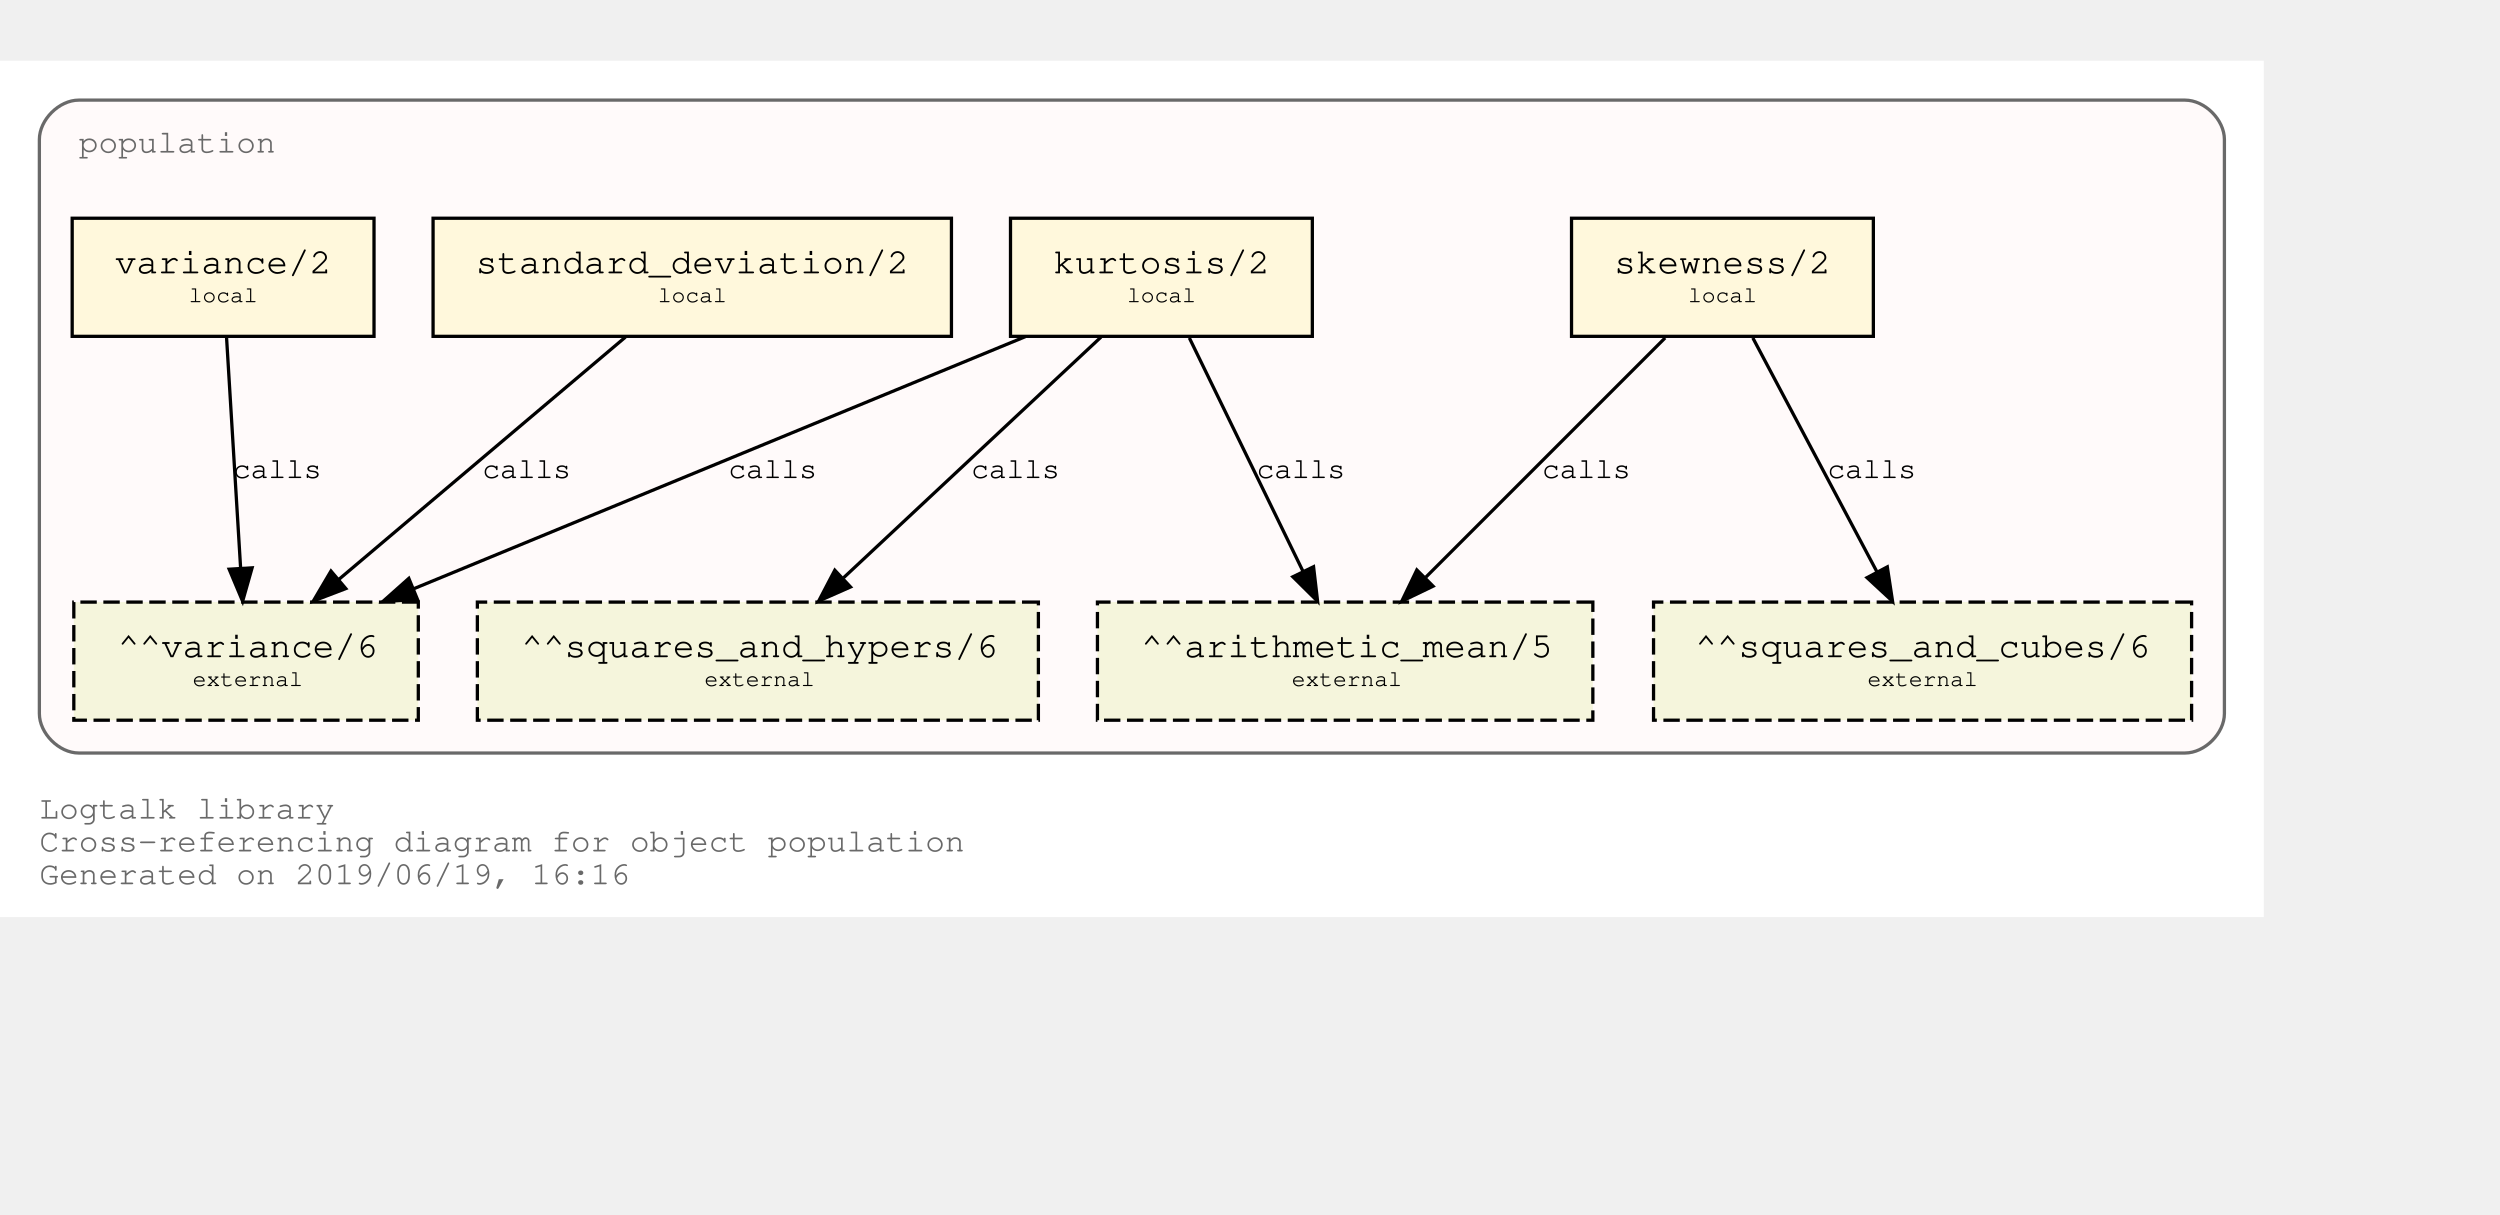
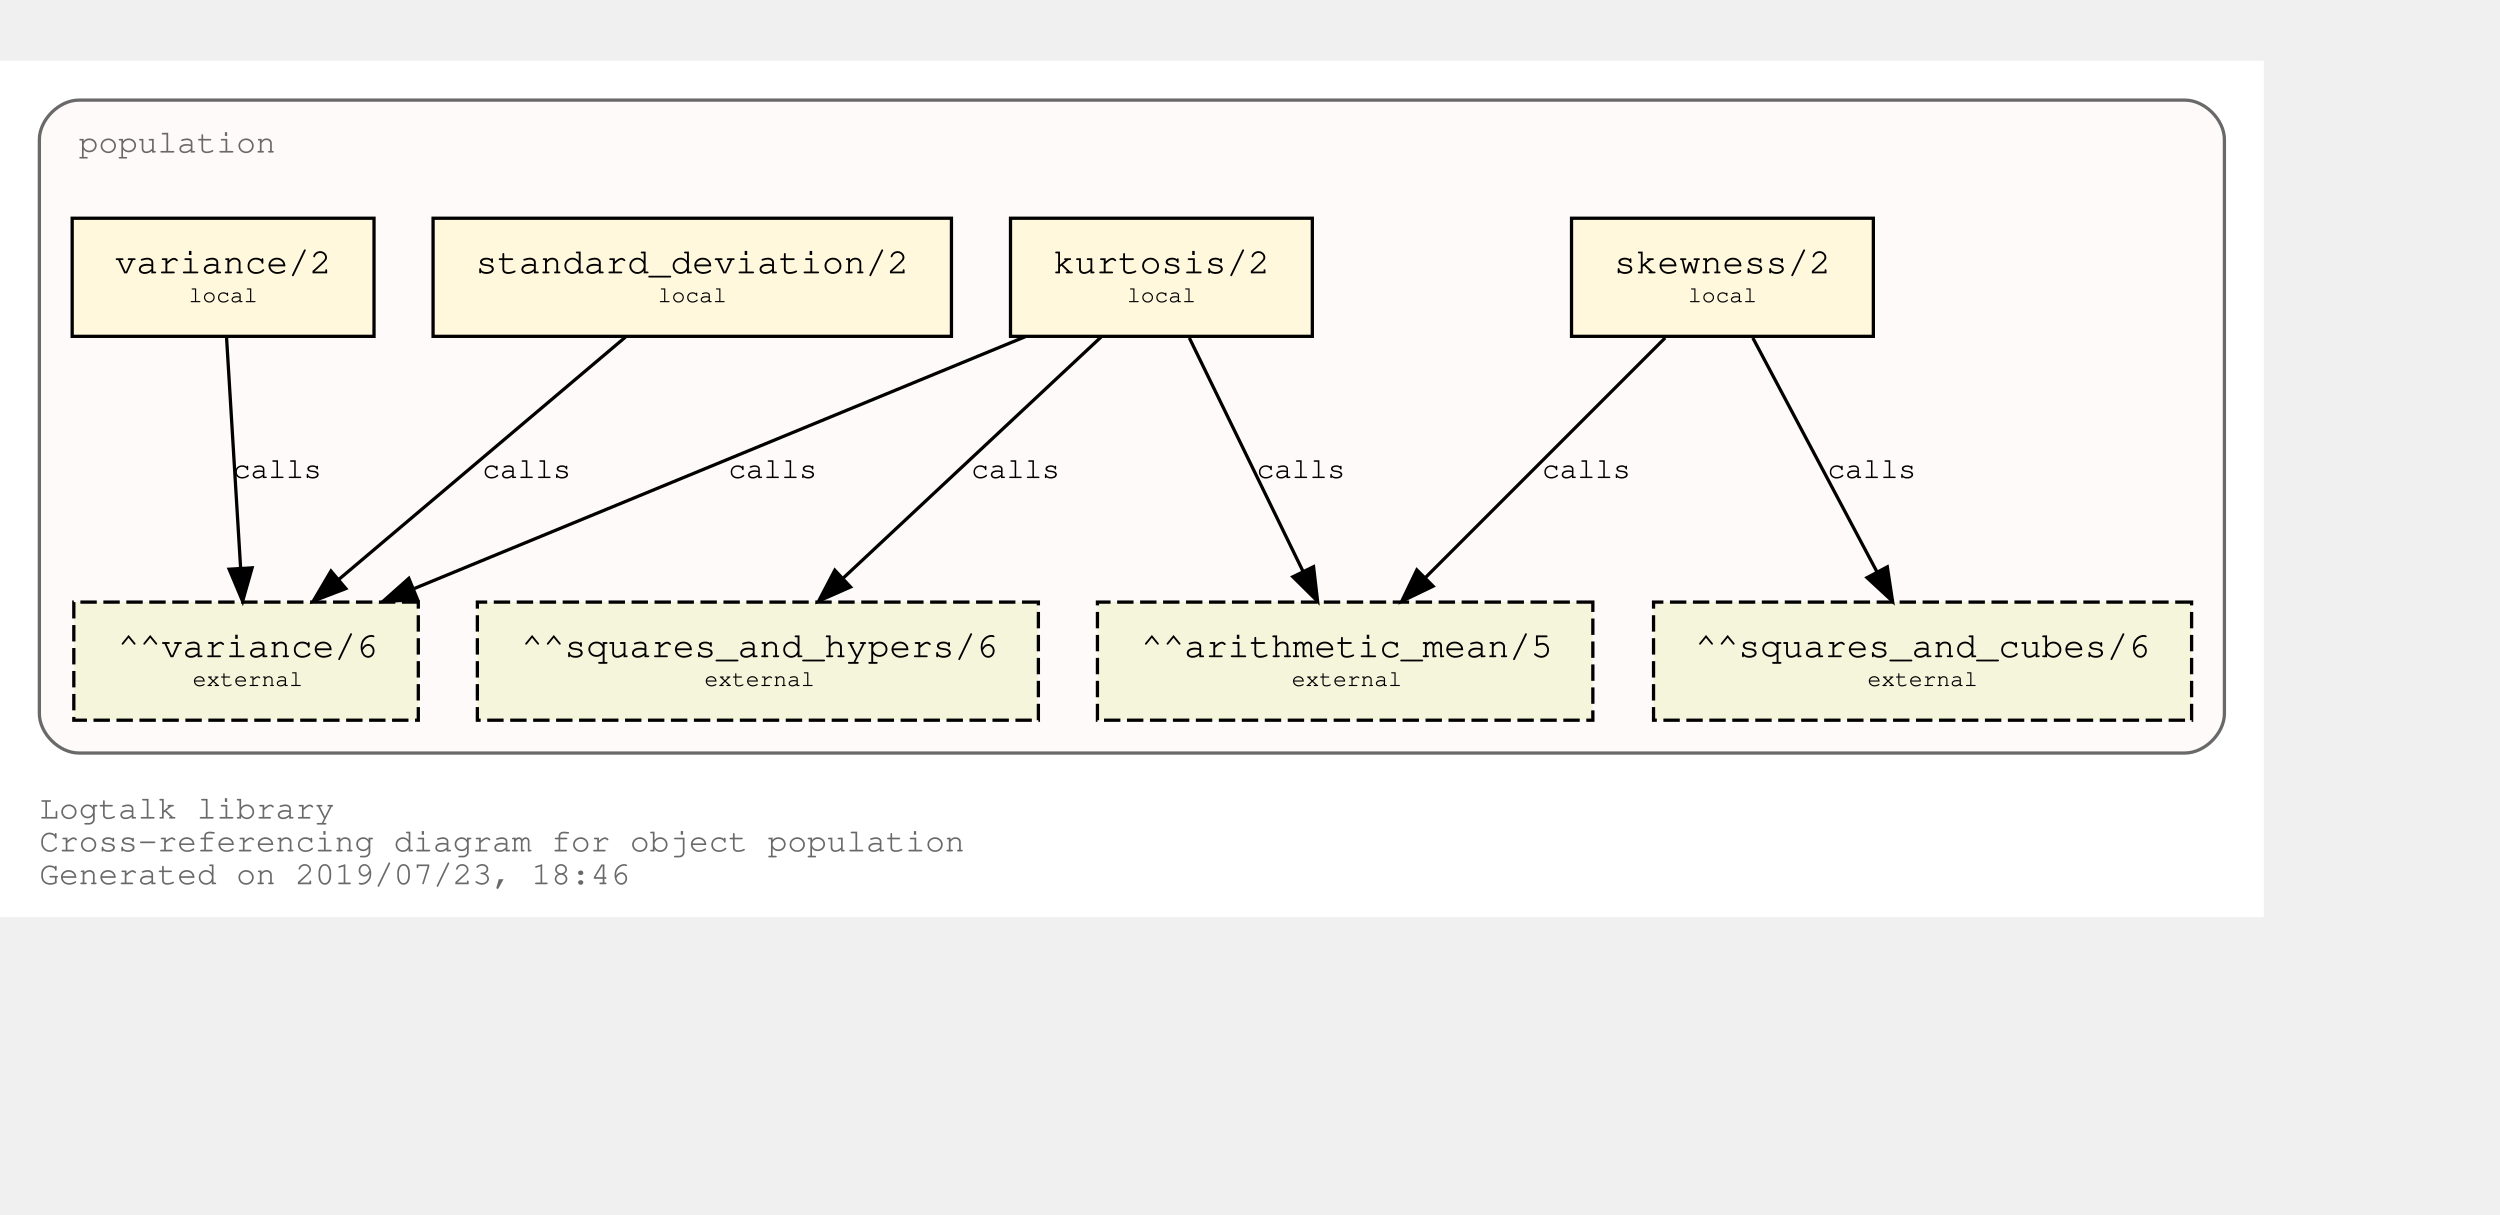
<svg xmlns="http://www.w3.org/2000/svg" xmlns:xlink="http://www.w3.org/1999/xlink" width="834pt" height="405pt" viewBox="72.00 72.00 762.00 333.00">
  <g id="graph0" class="graph" transform="scale(1 1) rotate(0) translate(76 329)">
    <polygon fill="white" stroke="transparent" points="-4,4 -4,-257 686,-257 686,4 -4,4" />
    <text text-anchor="start" x="8" y="-26" font-family="Courier,monospace" font-size="10.00" fill="dimgray">Logtalk library</text>
    <text text-anchor="start" x="8" y="-16" font-family="Courier,monospace" font-size="10.00" fill="dimgray">Cross-referencing diagram for object population</text>
-     <text text-anchor="start" x="8" y="-6" font-family="Courier,monospace" font-size="10.00" fill="dimgray">Generated on 2019/06/19, 16:16</text>
+     <text text-anchor="start" x="8" y="-6" font-family="Courier,monospace" font-size="10.00" fill="dimgray">Generated on 2019/07/23, 18:46</text>
    <g id="clust1" class="cluster">
      <g id="a_clust1">
        <a xlink:title="population">
          <path fill="snow" stroke="dimgray" d="M20,-46C20,-46 662,-46 662,-46 668,-46 674,-52 674,-58 674,-58 674,-233 674,-233 674,-239 668,-245 662,-245 662,-245 20,-245 20,-245 14,-245 8,-239 8,-233 8,-233 8,-58 8,-58 8,-52 14,-46 20,-46" />
          <g id="a_clust1_0">
-             <a xlink:href="https://github.com/LogtalkDotOrg/logtalk3/tree/0ee50a687aac189f6738288f77e1693636a5eb32/library/statistics/population.lgt" xlink:title="https://github.com/LogtalkDotOrg/logtalk3/tree/0ee50a687aac189f6738288f77e1693636a5eb32/library/statistics/population.lgt">
+             <a xlink:href="https://github.com/LogtalkDotOrg/logtalk3/tree/bdc0cd5fa6c714e76a7bea0b6605773658cd1117/library/statistics/population.lgt" xlink:title="https://github.com/LogtalkDotOrg/logtalk3/tree/bdc0cd5fa6c714e76a7bea0b6605773658cd1117/library/statistics/population.lgt">
              <text text-anchor="start" x="20" y="-229" font-family="Courier,monospace" font-size="10.00" fill="dimgray">population</text>
            </a>
          </g>
        </a>
      </g>
    </g>
    <g id="node1" class="node">
      <g id="a_node1">
-         <a xlink:href="https://github.com/LogtalkDotOrg/logtalk3/tree/0ee50a687aac189f6738288f77e1693636a5eb32/library/statistics/population.lgt#L32" xlink:title="https://github.com/LogtalkDotOrg/logtalk3/tree/0ee50a687aac189f6738288f77e1693636a5eb32/library/statistics/population.lgt#L32">
+         <a xlink:href="https://github.com/LogtalkDotOrg/logtalk3/tree/bdc0cd5fa6c714e76a7bea0b6605773658cd1117/library/statistics/population.lgt#L32" xlink:title="https://github.com/LogtalkDotOrg/logtalk3/tree/bdc0cd5fa6c714e76a7bea0b6605773658cd1117/library/statistics/population.lgt#L32">
          <polygon fill="cornsilk" stroke="black" points="567,-209 475,-209 475,-173 567,-173 567,-209" />
          <text text-anchor="start" x="482.8" y="-192.8" font-family="Courier,monospace" font-size="9.00"> </text>
          <text text-anchor="start" x="487.99" y="-192.2" font-family="Courier,monospace" font-size="11.00">skewness/2</text>
          <text text-anchor="start" x="553.8" y="-192.8" font-family="Courier,monospace" font-size="9.00"> </text>
          <text text-anchor="start" x="482.8" y="-182.8" font-family="Courier,monospace" font-size="9.00"> </text>
          <text text-anchor="start" x="510.5" y="-183.4" font-family="Courier,monospace" font-size="7.00">local</text>
          <text text-anchor="start" x="553.8" y="-182.8" font-family="Courier,monospace" font-size="9.00"> </text>
        </a>
      </g>
    </g>
    <g id="node5" class="node">
      <polygon fill="beige" stroke="black" stroke-dasharray="5,2" points="481.5,-92 330.5,-92 330.5,-56 481.5,-56 481.5,-92" />
      <text text-anchor="start" x="338.8" y="-75.8" font-family="Courier,monospace" font-size="9.00"> </text>
      <text text-anchor="start" x="343.79" y="-75.2" font-family="Courier,monospace" font-size="11.00">^^arithmetic_mean/5</text>
      <text text-anchor="start" x="468.8" y="-75.8" font-family="Courier,monospace" font-size="9.00"> </text>
      <text text-anchor="start" x="338.8" y="-65.8" font-family="Courier,monospace" font-size="9.00"> </text>
      <text text-anchor="start" x="389.7" y="-66.4" font-family="Courier,monospace" font-size="7.00">external</text>
      <text text-anchor="start" x="468.8" y="-65.8" font-family="Courier,monospace" font-size="9.00"> </text>
    </g>
    <g id="edge1" class="edge">
      <g id="a_edge1">
-         <a xlink:href="https://github.com/LogtalkDotOrg/logtalk3/tree/0ee50a687aac189f6738288f77e1693636a5eb32/library/statistics/population.lgt#L32" xlink:title="calls">
+         <a xlink:href="https://github.com/LogtalkDotOrg/logtalk3/tree/bdc0cd5fa6c714e76a7bea0b6605773658cd1117/library/statistics/population.lgt#L32" xlink:title="calls">
          <path fill="none" stroke="black" d="M503.53,-172.53C484.09,-153.09 452.51,-121.51 430.57,-99.57" />
          <polygon fill="black" stroke="black" points="432.8,-96.85 423.25,-92.25 427.85,-101.8 432.8,-96.85" />
        </a>
      </g>
      <g id="a_edge1-label">
-         <a xlink:href="https://github.com/LogtalkDotOrg/logtalk3/tree/0ee50a687aac189f6738288f77e1693636a5eb32/library/statistics/population.lgt#L32" xlink:title="https://github.com/LogtalkDotOrg/logtalk3/tree/0ee50a687aac189f6738288f77e1693636a5eb32/library/statistics/population.lgt#L32">
+         <a xlink:href="https://github.com/LogtalkDotOrg/logtalk3/tree/bdc0cd5fa6c714e76a7bea0b6605773658cd1117/library/statistics/population.lgt#L32" xlink:title="https://github.com/LogtalkDotOrg/logtalk3/tree/bdc0cd5fa6c714e76a7bea0b6605773658cd1117/library/statistics/population.lgt#L32">
          <text text-anchor="start" x="466" y="-129.8" font-family="Courier,monospace" font-size="9.00">calls</text>
        </a>
      </g>
    </g>
    <g id="node6" class="node">
      <polygon fill="beige" stroke="black" stroke-dasharray="5,2" points="664,-92 500,-92 500,-56 664,-56 664,-92" />
      <text text-anchor="start" x="507.8" y="-75.8" font-family="Courier,monospace" font-size="9.00"> </text>
      <text text-anchor="start" x="512.69" y="-75.2" font-family="Courier,monospace" font-size="11.00">^^squares_and_cubes/6</text>
      <text text-anchor="start" x="650.8" y="-75.8" font-family="Courier,monospace" font-size="9.00"> </text>
      <text text-anchor="start" x="507.8" y="-65.8" font-family="Courier,monospace" font-size="9.00"> </text>
      <text text-anchor="start" x="565.2" y="-66.4" font-family="Courier,monospace" font-size="7.00">external</text>
      <text text-anchor="start" x="650.8" y="-65.8" font-family="Courier,monospace" font-size="9.00"> </text>
    </g>
    <g id="edge2" class="edge">
      <g id="a_edge2">
-         <a xlink:href="https://github.com/LogtalkDotOrg/logtalk3/tree/0ee50a687aac189f6738288f77e1693636a5eb32/library/statistics/population.lgt#L32" xlink:title="calls">
+         <a xlink:href="https://github.com/LogtalkDotOrg/logtalk3/tree/bdc0cd5fa6c714e76a7bea0b6605773658cd1117/library/statistics/population.lgt#L32" xlink:title="calls">
          <path fill="none" stroke="black" d="M530.26,-172.53C540.31,-153.6 556.46,-123.16 568.04,-101.32" />
          <polygon fill="black" stroke="black" points="571.25,-102.73 572.85,-92.25 565.07,-99.45 571.25,-102.73" />
        </a>
      </g>
      <g id="a_edge2-label">
-         <a xlink:href="https://github.com/LogtalkDotOrg/logtalk3/tree/0ee50a687aac189f6738288f77e1693636a5eb32/library/statistics/population.lgt#L32" xlink:title="https://github.com/LogtalkDotOrg/logtalk3/tree/0ee50a687aac189f6738288f77e1693636a5eb32/library/statistics/population.lgt#L32">
+         <a xlink:href="https://github.com/LogtalkDotOrg/logtalk3/tree/bdc0cd5fa6c714e76a7bea0b6605773658cd1117/library/statistics/population.lgt#L32" xlink:title="https://github.com/LogtalkDotOrg/logtalk3/tree/bdc0cd5fa6c714e76a7bea0b6605773658cd1117/library/statistics/population.lgt#L32">
          <text text-anchor="start" x="553" y="-129.8" font-family="Courier,monospace" font-size="9.00">calls</text>
        </a>
      </g>
    </g>
    <g id="node2" class="node">
      <g id="a_node2">
-         <a xlink:href="https://github.com/LogtalkDotOrg/logtalk3/tree/0ee50a687aac189f6738288f77e1693636a5eb32/library/statistics/population.lgt#L40" xlink:title="https://github.com/LogtalkDotOrg/logtalk3/tree/0ee50a687aac189f6738288f77e1693636a5eb32/library/statistics/population.lgt#L40">
+         <a xlink:href="https://github.com/LogtalkDotOrg/logtalk3/tree/bdc0cd5fa6c714e76a7bea0b6605773658cd1117/library/statistics/population.lgt#L40" xlink:title="https://github.com/LogtalkDotOrg/logtalk3/tree/bdc0cd5fa6c714e76a7bea0b6605773658cd1117/library/statistics/population.lgt#L40">
          <polygon fill="cornsilk" stroke="black" points="396,-209 304,-209 304,-173 396,-173 396,-209" />
          <text text-anchor="start" x="311.8" y="-192.8" font-family="Courier,monospace" font-size="9.00"> </text>
          <text text-anchor="start" x="316.99" y="-192.2" font-family="Courier,monospace" font-size="11.00">kurtosis/2</text>
          <text text-anchor="start" x="382.8" y="-192.8" font-family="Courier,monospace" font-size="9.00"> </text>
          <text text-anchor="start" x="311.8" y="-182.8" font-family="Courier,monospace" font-size="9.00"> </text>
          <text text-anchor="start" x="339.5" y="-183.4" font-family="Courier,monospace" font-size="7.00">local</text>
          <text text-anchor="start" x="382.8" y="-182.8" font-family="Courier,monospace" font-size="9.00"> </text>
        </a>
      </g>
    </g>
    <g id="edge3" class="edge">
      <g id="a_edge3">
-         <a xlink:href="https://github.com/LogtalkDotOrg/logtalk3/tree/0ee50a687aac189f6738288f77e1693636a5eb32/library/statistics/population.lgt#L40" xlink:title="calls">
+         <a xlink:href="https://github.com/LogtalkDotOrg/logtalk3/tree/bdc0cd5fa6c714e76a7bea0b6605773658cd1117/library/statistics/population.lgt#L40" xlink:title="calls">
          <path fill="none" stroke="black" d="M358.51,-172.53C367.73,-153.6 382.55,-123.16 393.18,-101.32" />
          <polygon fill="black" stroke="black" points="396.37,-102.78 397.6,-92.25 390.07,-99.71 396.37,-102.78" />
        </a>
      </g>
      <g id="a_edge3-label">
-         <a xlink:href="https://github.com/LogtalkDotOrg/logtalk3/tree/0ee50a687aac189f6738288f77e1693636a5eb32/library/statistics/population.lgt#L40" xlink:title="https://github.com/LogtalkDotOrg/logtalk3/tree/0ee50a687aac189f6738288f77e1693636a5eb32/library/statistics/population.lgt#L40">
+         <a xlink:href="https://github.com/LogtalkDotOrg/logtalk3/tree/bdc0cd5fa6c714e76a7bea0b6605773658cd1117/library/statistics/population.lgt#L40" xlink:title="https://github.com/LogtalkDotOrg/logtalk3/tree/bdc0cd5fa6c714e76a7bea0b6605773658cd1117/library/statistics/population.lgt#L40">
          <text text-anchor="start" x="379" y="-129.8" font-family="Courier,monospace" font-size="9.00">calls</text>
        </a>
      </g>
    </g>
    <g id="node7" class="node">
      <polygon fill="beige" stroke="black" stroke-dasharray="5,2" points="312.5,-92 141.5,-92 141.5,-56 312.5,-56 312.5,-92" />
      <text text-anchor="start" x="149.8" y="-75.8" font-family="Courier,monospace" font-size="9.00"> </text>
      <text text-anchor="start" x="154.89" y="-75.2" font-family="Courier,monospace" font-size="11.00">^^squares_and_hypers/6</text>
      <text text-anchor="start" x="299.8" y="-75.8" font-family="Courier,monospace" font-size="9.00"> </text>
      <text text-anchor="start" x="149.8" y="-65.8" font-family="Courier,monospace" font-size="9.00"> </text>
      <text text-anchor="start" x="210.7" y="-66.4" font-family="Courier,monospace" font-size="7.00">external</text>
      <text text-anchor="start" x="299.8" y="-65.8" font-family="Courier,monospace" font-size="9.00"> </text>
    </g>
    <g id="edge4" class="edge">
      <g id="a_edge4">
-         <a xlink:href="https://github.com/LogtalkDotOrg/logtalk3/tree/0ee50a687aac189f6738288f77e1693636a5eb32/library/statistics/population.lgt#L40" xlink:title="calls">
+         <a xlink:href="https://github.com/LogtalkDotOrg/logtalk3/tree/bdc0cd5fa6c714e76a7bea0b6605773658cd1117/library/statistics/population.lgt#L40" xlink:title="calls">
          <path fill="none" stroke="black" d="M331.59,-172.78C310.75,-153.31 276.66,-121.43 253.1,-99.4" />
          <polygon fill="black" stroke="black" points="255.24,-96.61 245.54,-92.33 250.45,-101.72 255.24,-96.61" />
        </a>
      </g>
      <g id="a_edge4-label">
-         <a xlink:href="https://github.com/LogtalkDotOrg/logtalk3/tree/0ee50a687aac189f6738288f77e1693636a5eb32/library/statistics/population.lgt#L40" xlink:title="https://github.com/LogtalkDotOrg/logtalk3/tree/0ee50a687aac189f6738288f77e1693636a5eb32/library/statistics/population.lgt#L40">
+         <a xlink:href="https://github.com/LogtalkDotOrg/logtalk3/tree/bdc0cd5fa6c714e76a7bea0b6605773658cd1117/library/statistics/population.lgt#L40" xlink:title="https://github.com/LogtalkDotOrg/logtalk3/tree/bdc0cd5fa6c714e76a7bea0b6605773658cd1117/library/statistics/population.lgt#L40">
          <text text-anchor="start" x="292" y="-129.8" font-family="Courier,monospace" font-size="9.00">calls</text>
        </a>
      </g>
    </g>
    <g id="node8" class="node">
      <polygon fill="beige" stroke="black" stroke-dasharray="5,2" points="123.5,-92 18.5,-92 18.5,-56 123.5,-56 123.5,-92" />
      <text text-anchor="start" x="26.8" y="-75.8" font-family="Courier,monospace" font-size="9.00"> </text>
      <text text-anchor="start" x="31.89" y="-75.2" font-family="Courier,monospace" font-size="11.00">^^variance/6</text>
      <text text-anchor="start" x="110.8" y="-75.8" font-family="Courier,monospace" font-size="9.00"> </text>
      <text text-anchor="start" x="26.8" y="-65.8" font-family="Courier,monospace" font-size="9.00"> </text>
      <text text-anchor="start" x="54.7" y="-66.4" font-family="Courier,monospace" font-size="7.00">external</text>
      <text text-anchor="start" x="110.8" y="-65.8" font-family="Courier,monospace" font-size="9.00"> </text>
    </g>
    <g id="edge5" class="edge">
      <g id="a_edge5">
-         <a xlink:href="https://github.com/LogtalkDotOrg/logtalk3/tree/0ee50a687aac189f6738288f77e1693636a5eb32/library/statistics/population.lgt#L40" xlink:title="calls">
+         <a xlink:href="https://github.com/LogtalkDotOrg/logtalk3/tree/bdc0cd5fa6c714e76a7bea0b6605773658cd1117/library/statistics/population.lgt#L40" xlink:title="calls">
          <path fill="none" stroke="black" d="M308.53,-172.91C258.84,-152.43 175.6,-118.11 122.01,-96.03" />
          <polygon fill="black" stroke="black" points="123.27,-92.76 112.7,-92.19 120.61,-99.23 123.27,-92.76" />
        </a>
      </g>
      <g id="a_edge5-label">
-         <a xlink:href="https://github.com/LogtalkDotOrg/logtalk3/tree/0ee50a687aac189f6738288f77e1693636a5eb32/library/statistics/population.lgt#L40" xlink:title="https://github.com/LogtalkDotOrg/logtalk3/tree/0ee50a687aac189f6738288f77e1693636a5eb32/library/statistics/population.lgt#L40">
+         <a xlink:href="https://github.com/LogtalkDotOrg/logtalk3/tree/bdc0cd5fa6c714e76a7bea0b6605773658cd1117/library/statistics/population.lgt#L40" xlink:title="https://github.com/LogtalkDotOrg/logtalk3/tree/bdc0cd5fa6c714e76a7bea0b6605773658cd1117/library/statistics/population.lgt#L40">
          <text text-anchor="start" x="218" y="-129.8" font-family="Courier,monospace" font-size="9.00">calls</text>
        </a>
      </g>
    </g>
    <g id="node3" class="node">
      <g id="a_node3">
-         <a xlink:href="https://github.com/LogtalkDotOrg/logtalk3/tree/0ee50a687aac189f6738288f77e1693636a5eb32/library/statistics/population.lgt#L49" xlink:title="https://github.com/LogtalkDotOrg/logtalk3/tree/0ee50a687aac189f6738288f77e1693636a5eb32/library/statistics/population.lgt#L49">
+         <a xlink:href="https://github.com/LogtalkDotOrg/logtalk3/tree/bdc0cd5fa6c714e76a7bea0b6605773658cd1117/library/statistics/population.lgt#L49" xlink:title="https://github.com/LogtalkDotOrg/logtalk3/tree/bdc0cd5fa6c714e76a7bea0b6605773658cd1117/library/statistics/population.lgt#L49">
          <polygon fill="cornsilk" stroke="black" points="286,-209 128,-209 128,-173 286,-173 286,-209" />
          <text text-anchor="start" x="135.8" y="-192.8" font-family="Courier,monospace" font-size="9.00"> </text>
          <text text-anchor="start" x="140.99" y="-192.2" font-family="Courier,monospace" font-size="11.00">standard_deviation/2</text>
          <text text-anchor="start" x="272.8" y="-192.8" font-family="Courier,monospace" font-size="9.00"> </text>
          <text text-anchor="start" x="135.8" y="-182.8" font-family="Courier,monospace" font-size="9.00"> </text>
          <text text-anchor="start" x="196.5" y="-183.4" font-family="Courier,monospace" font-size="7.00">local</text>
          <text text-anchor="start" x="272.8" y="-182.8" font-family="Courier,monospace" font-size="9.00"> </text>
        </a>
      </g>
    </g>
    <g id="edge6" class="edge">
      <g id="a_edge6">
-         <a xlink:href="https://github.com/LogtalkDotOrg/logtalk3/tree/0ee50a687aac189f6738288f77e1693636a5eb32/library/statistics/population.lgt#L49" xlink:title="calls">
+         <a xlink:href="https://github.com/LogtalkDotOrg/logtalk3/tree/bdc0cd5fa6c714e76a7bea0b6605773658cd1117/library/statistics/population.lgt#L49" xlink:title="calls">
          <path fill="none" stroke="black" d="M186.64,-172.78C163.4,-153.14 125.26,-120.88 99.18,-98.83" />
          <polygon fill="black" stroke="black" points="101.4,-96.12 91.5,-92.33 96.88,-101.46 101.4,-96.12" />
        </a>
      </g>
      <g id="a_edge6-label">
-         <a xlink:href="https://github.com/LogtalkDotOrg/logtalk3/tree/0ee50a687aac189f6738288f77e1693636a5eb32/library/statistics/population.lgt#L49" xlink:title="https://github.com/LogtalkDotOrg/logtalk3/tree/0ee50a687aac189f6738288f77e1693636a5eb32/library/statistics/population.lgt#L49">
+         <a xlink:href="https://github.com/LogtalkDotOrg/logtalk3/tree/bdc0cd5fa6c714e76a7bea0b6605773658cd1117/library/statistics/population.lgt#L49" xlink:title="https://github.com/LogtalkDotOrg/logtalk3/tree/bdc0cd5fa6c714e76a7bea0b6605773658cd1117/library/statistics/population.lgt#L49">
          <text text-anchor="start" x="143" y="-129.8" font-family="Courier,monospace" font-size="9.00">calls</text>
        </a>
      </g>
    </g>
    <g id="node4" class="node">
      <g id="a_node4">
-         <a xlink:href="https://github.com/LogtalkDotOrg/logtalk3/tree/0ee50a687aac189f6738288f77e1693636a5eb32/library/statistics/population.lgt#L53" xlink:title="https://github.com/LogtalkDotOrg/logtalk3/tree/0ee50a687aac189f6738288f77e1693636a5eb32/library/statistics/population.lgt#L53">
+         <a xlink:href="https://github.com/LogtalkDotOrg/logtalk3/tree/bdc0cd5fa6c714e76a7bea0b6605773658cd1117/library/statistics/population.lgt#L53" xlink:title="https://github.com/LogtalkDotOrg/logtalk3/tree/bdc0cd5fa6c714e76a7bea0b6605773658cd1117/library/statistics/population.lgt#L53">
          <polygon fill="cornsilk" stroke="black" points="110,-209 18,-209 18,-173 110,-173 110,-209" />
          <text text-anchor="start" x="25.8" y="-192.8" font-family="Courier,monospace" font-size="9.00"> </text>
          <text text-anchor="start" x="30.99" y="-192.2" font-family="Courier,monospace" font-size="11.00">variance/2</text>
          <text text-anchor="start" x="96.8" y="-192.8" font-family="Courier,monospace" font-size="9.00"> </text>
          <text text-anchor="start" x="25.8" y="-182.8" font-family="Courier,monospace" font-size="9.00"> </text>
          <text text-anchor="start" x="53.5" y="-183.4" font-family="Courier,monospace" font-size="7.00">local</text>
          <text text-anchor="start" x="96.8" y="-182.8" font-family="Courier,monospace" font-size="9.00"> </text>
        </a>
      </g>
    </g>
    <g id="edge7" class="edge">
      <g id="a_edge7">
-         <a xlink:href="https://github.com/LogtalkDotOrg/logtalk3/tree/0ee50a687aac189f6738288f77e1693636a5eb32/library/statistics/population.lgt#L53" xlink:title="calls">
+         <a xlink:href="https://github.com/LogtalkDotOrg/logtalk3/tree/bdc0cd5fa6c714e76a7bea0b6605773658cd1117/library/statistics/population.lgt#L53" xlink:title="calls">
          <path fill="none" stroke="black" d="M65.06,-172.53C66.2,-153.94 68,-124.24 69.33,-102.5" />
          <polygon fill="black" stroke="black" points="72.84,-102.45 69.95,-92.25 65.85,-102.02 72.84,-102.45" />
        </a>
      </g>
      <g id="a_edge7-label">
-         <a xlink:href="https://github.com/LogtalkDotOrg/logtalk3/tree/0ee50a687aac189f6738288f77e1693636a5eb32/library/statistics/population.lgt#L53" xlink:title="https://github.com/LogtalkDotOrg/logtalk3/tree/0ee50a687aac189f6738288f77e1693636a5eb32/library/statistics/population.lgt#L53">
+         <a xlink:href="https://github.com/LogtalkDotOrg/logtalk3/tree/bdc0cd5fa6c714e76a7bea0b6605773658cd1117/library/statistics/population.lgt#L53" xlink:title="https://github.com/LogtalkDotOrg/logtalk3/tree/bdc0cd5fa6c714e76a7bea0b6605773658cd1117/library/statistics/population.lgt#L53">
          <text text-anchor="start" x="67" y="-129.8" font-family="Courier,monospace" font-size="9.00">calls</text>
        </a>
      </g>
    </g>
  </g>
</svg>
